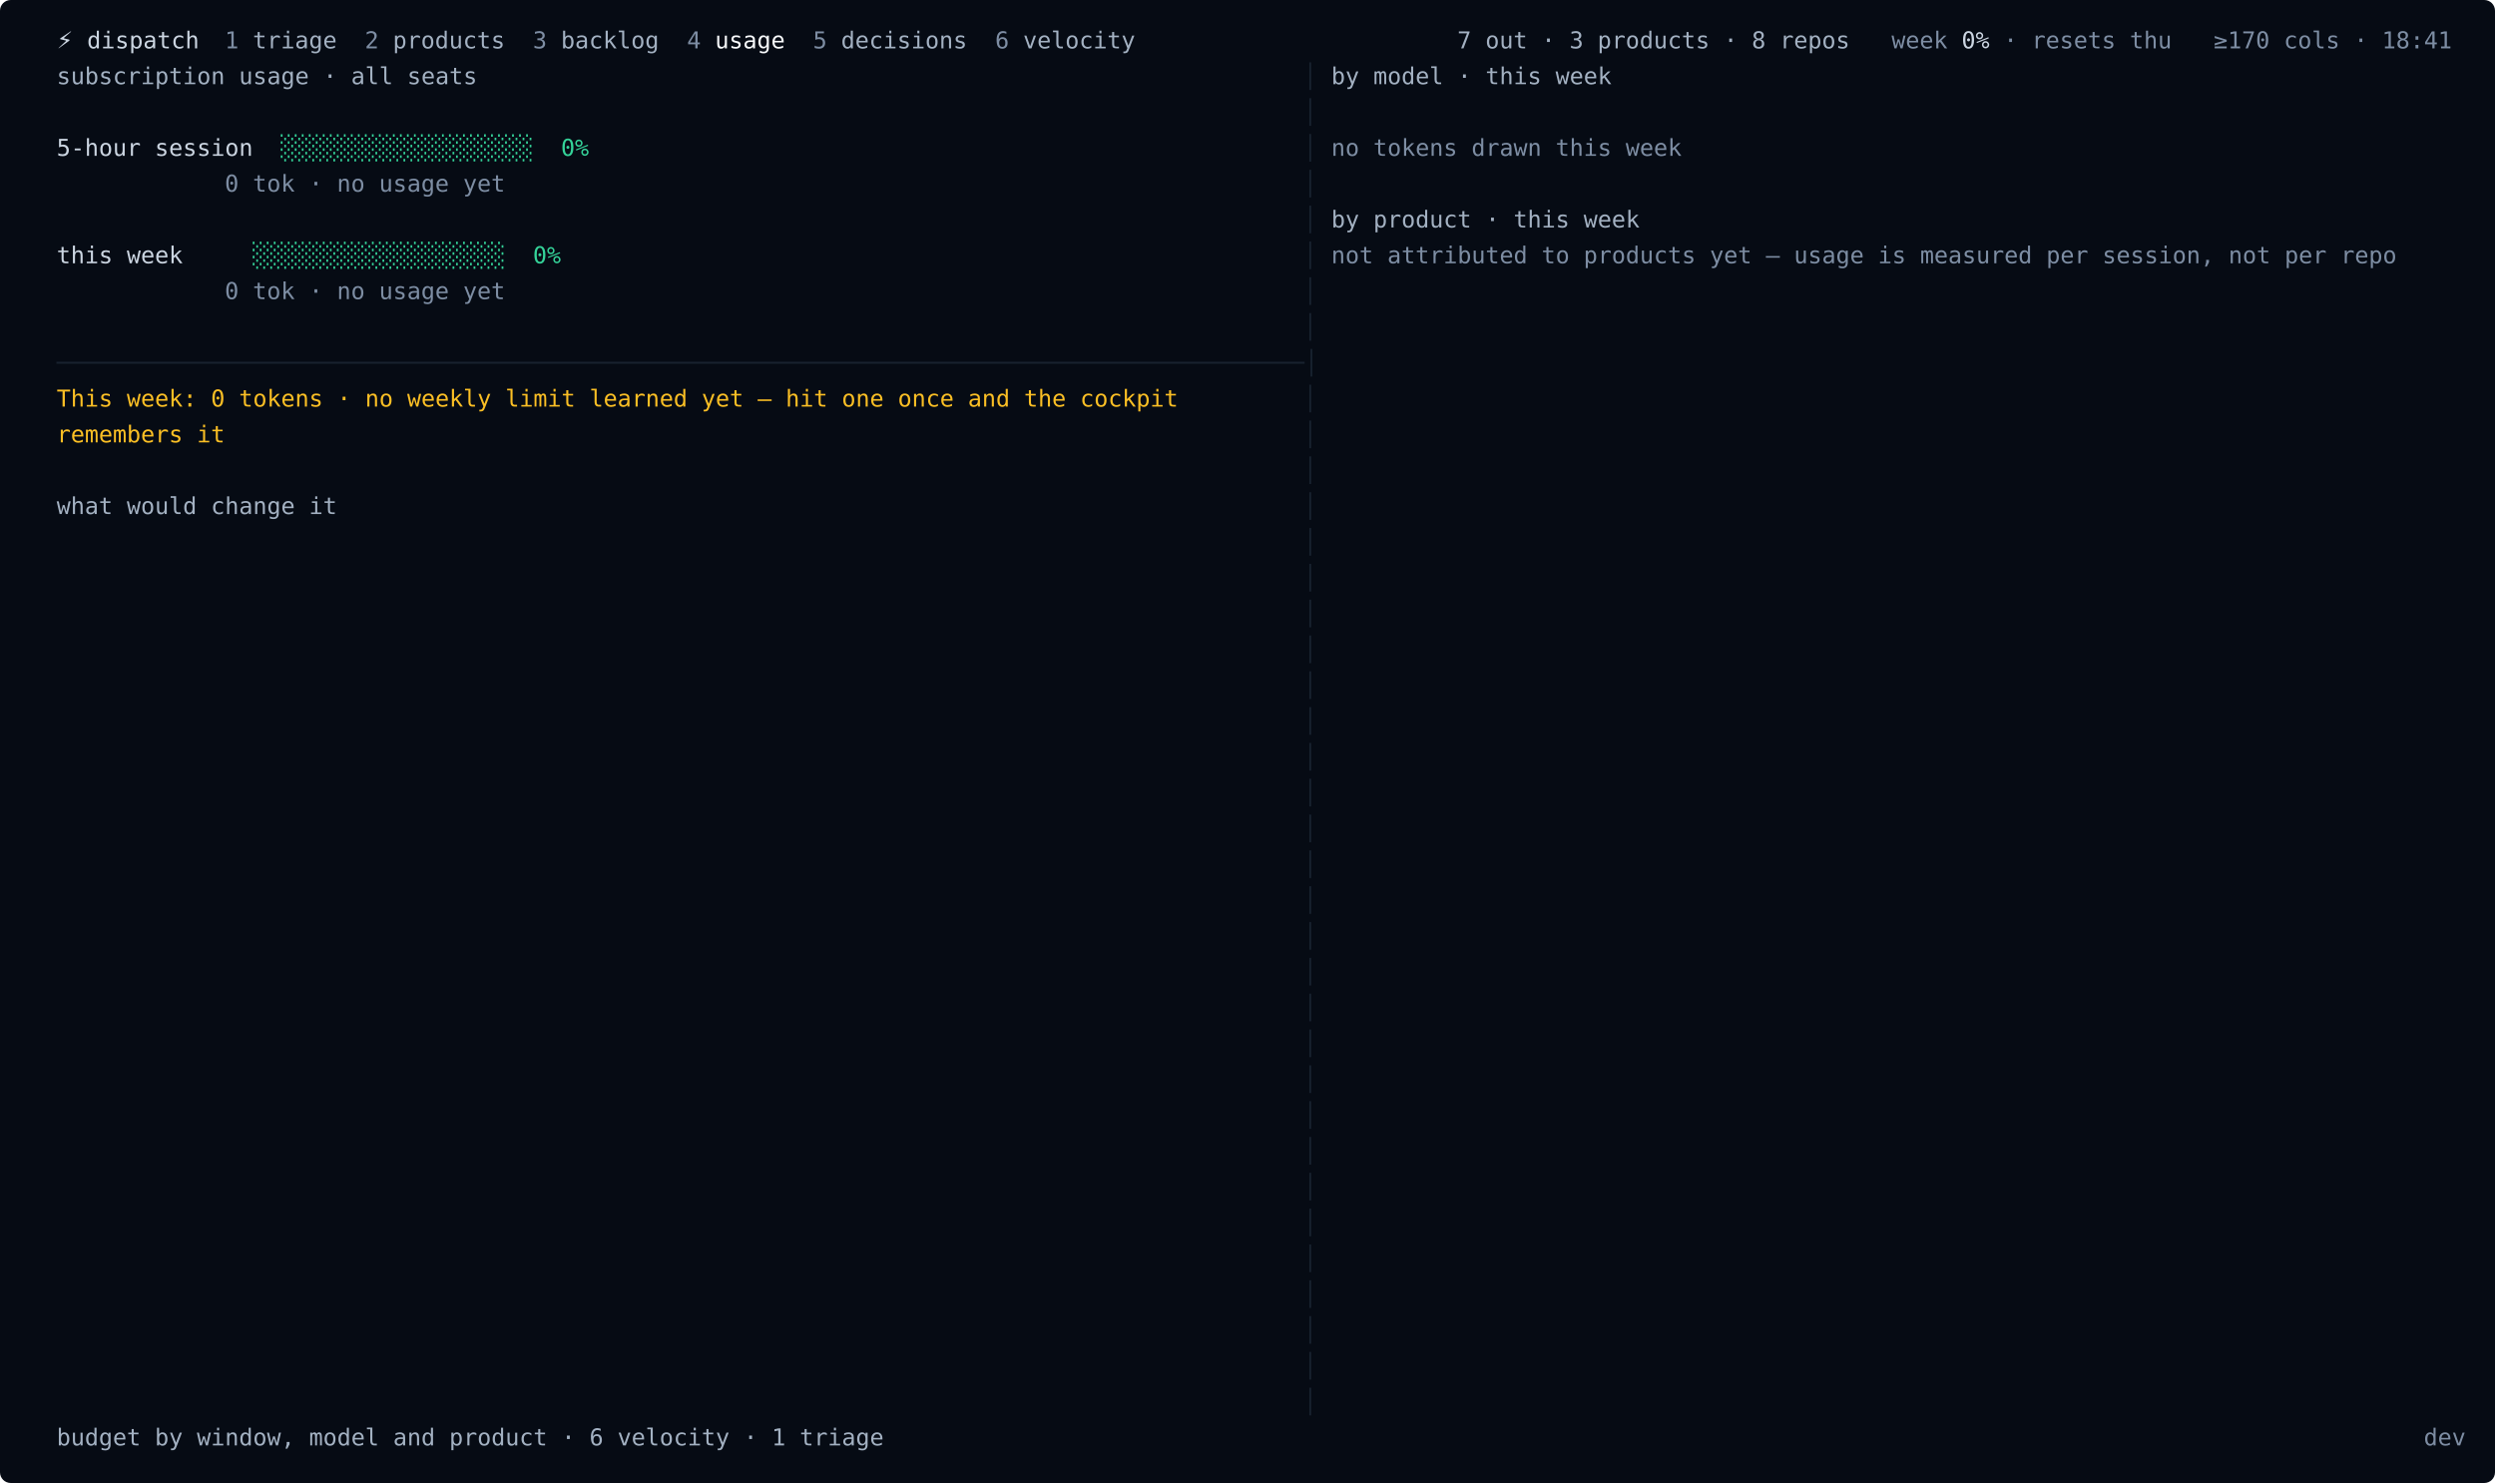
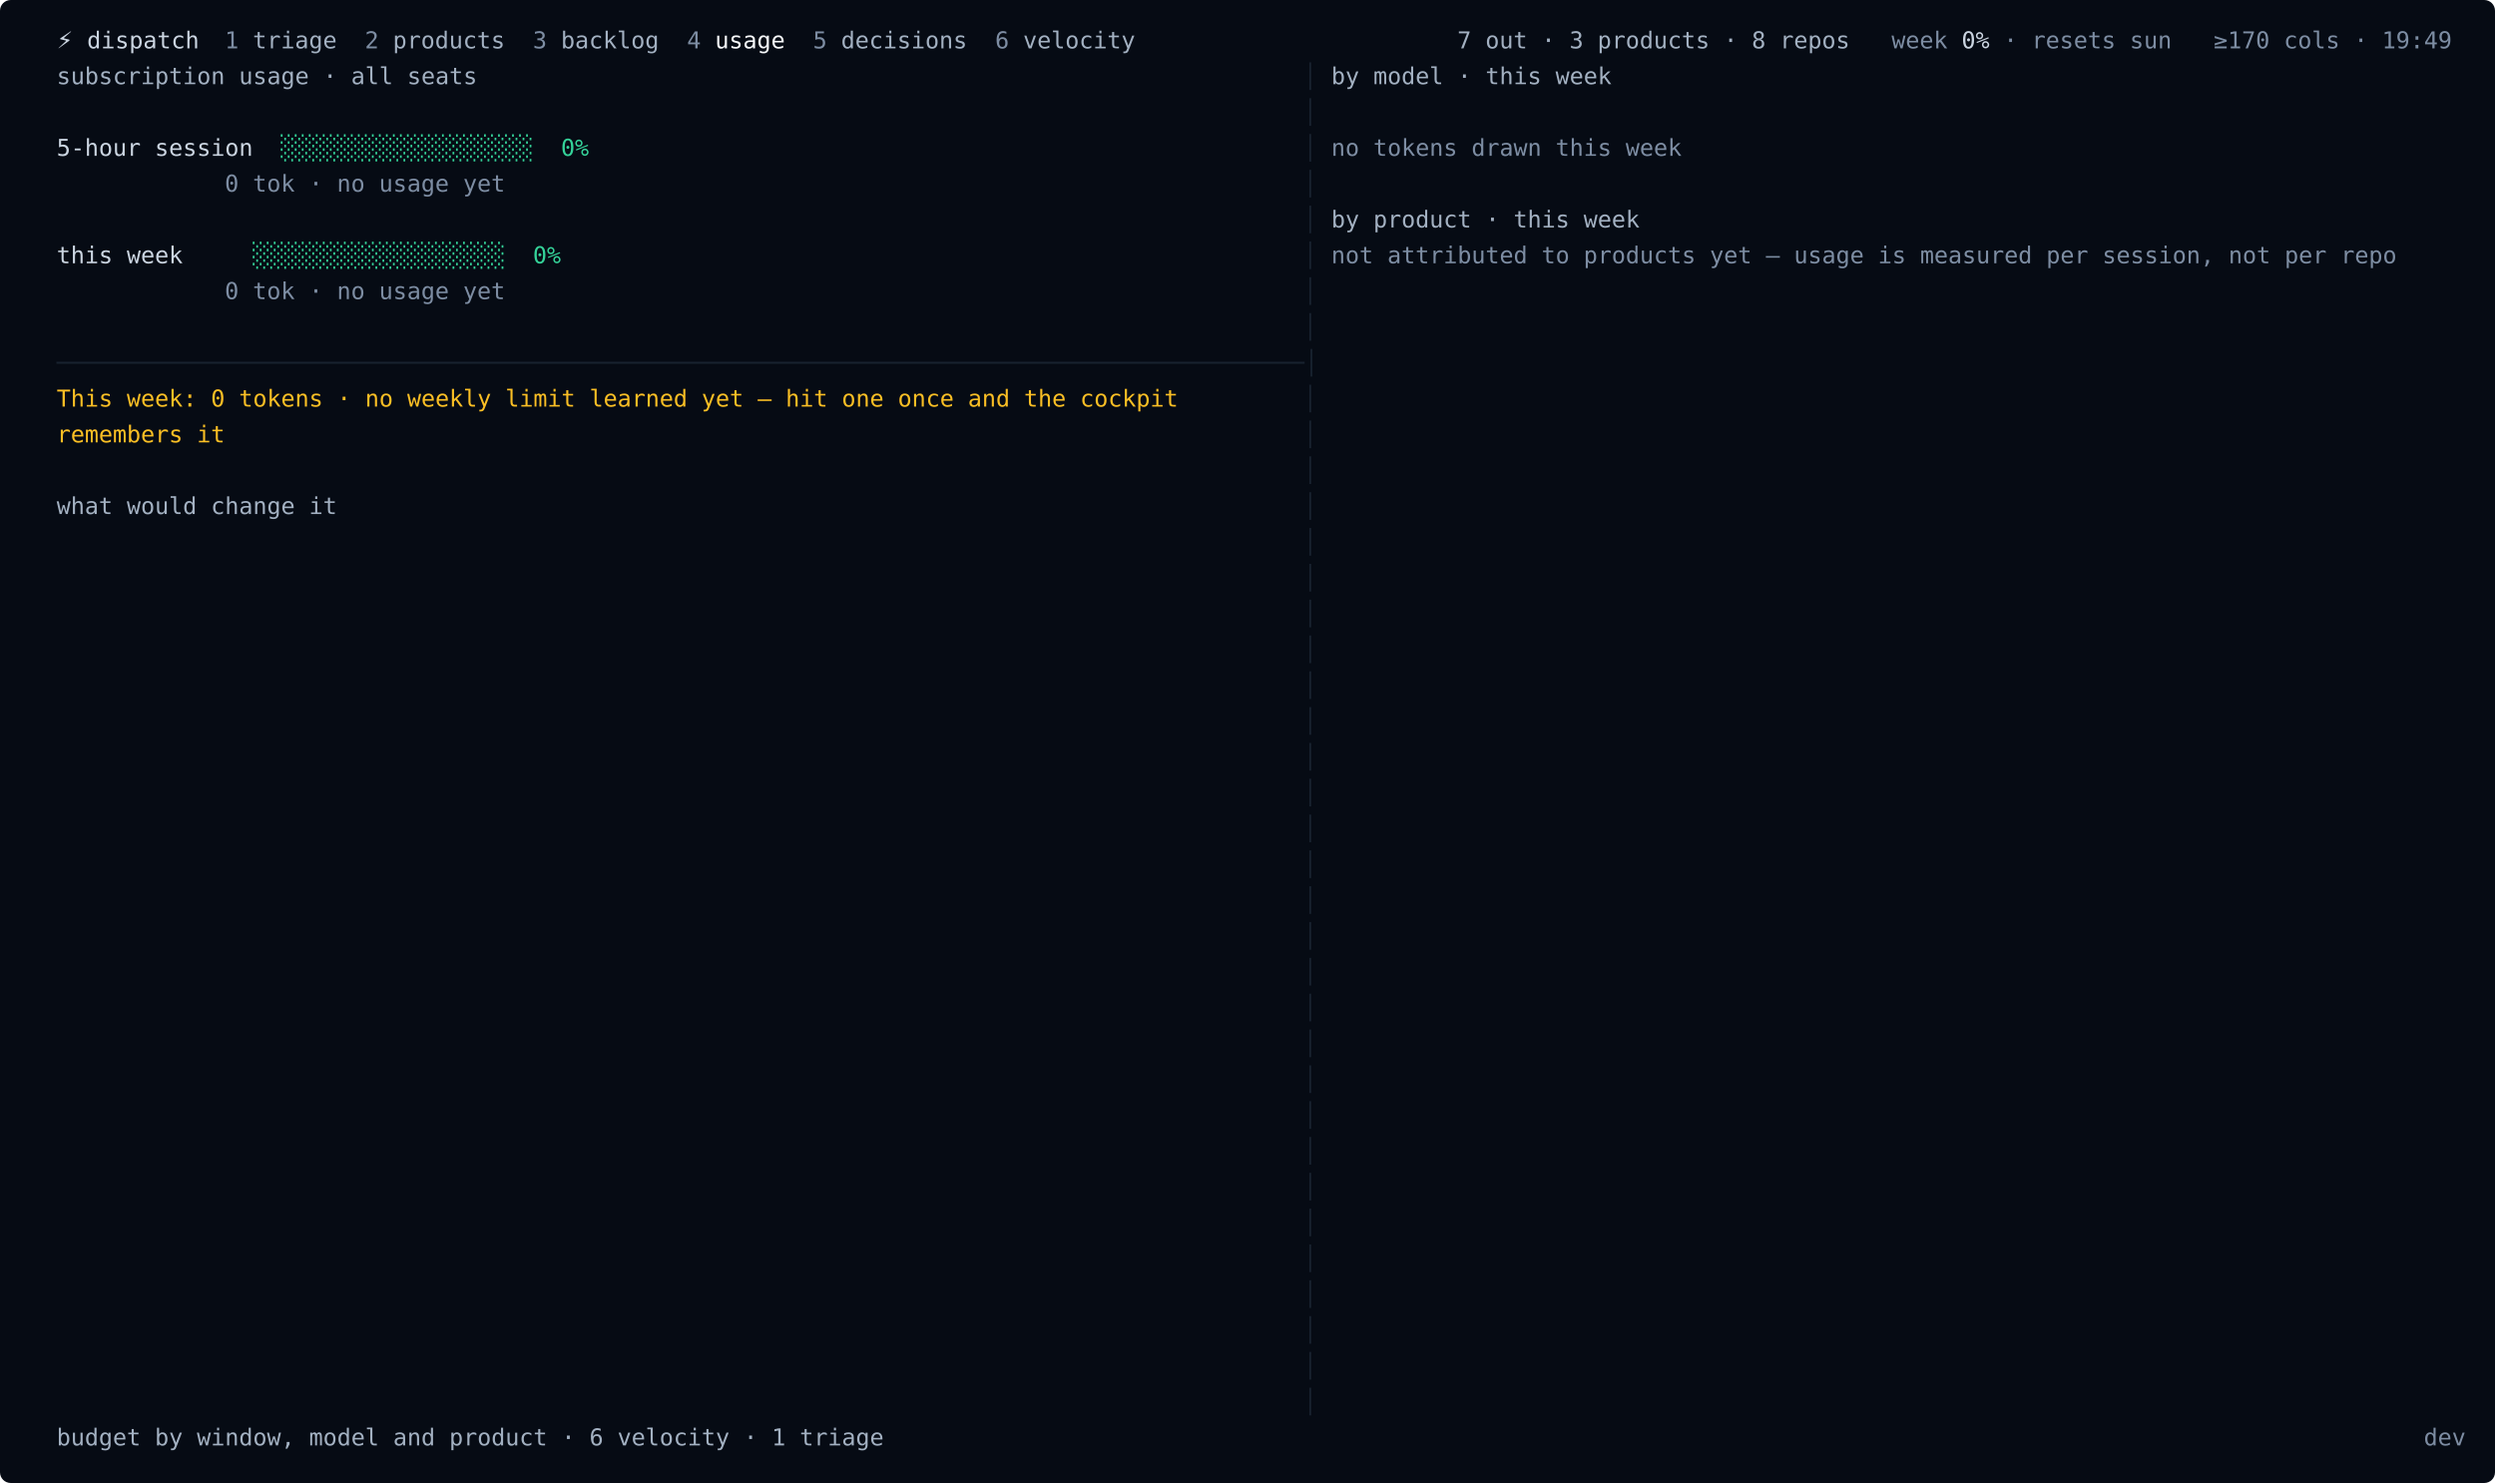
<svg xmlns="http://www.w3.org/2000/svg" width="1393" height="828" viewBox="0 0 1393 828" role="img" aria-label="The usage lens">
  <rect width="1393" height="828" rx="6" fill="#060b14" />
  <g font-family="ui-monospace, SFMono-Regular, Menlo, Consolas, 'DejaVu Sans Mono', monospace" font-size="13.0" xml:space="preserve">
    <text xml:space="preserve" y="27.00" fill="#e2e8f0">
      <tspan x="16.00">  </tspan>
      <tspan x="31.64" fill="#cbd5e1">⚡ dispatch</tspan>
      <tspan x="109.84">  </tspan>
      <tspan x="125.48" fill="#7d8da3">1 </tspan>
      <tspan x="141.12" fill="#a3b1c2">triage</tspan>
      <tspan x="188.04">  </tspan>
      <tspan x="203.68" fill="#7d8da3">2 </tspan>
      <tspan x="219.32" fill="#a3b1c2">products</tspan>
      <tspan x="281.88">  </tspan>
      <tspan x="297.52" fill="#7d8da3">3 </tspan>
      <tspan x="313.16" fill="#a3b1c2">backlog</tspan>
      <tspan x="367.90">  </tspan>
      <tspan x="383.54" fill="#7d8da3">4 </tspan>
      <tspan x="399.18" fill="#f8fafc">usage</tspan>
      <tspan x="438.28">  </tspan>
      <tspan x="453.92" fill="#7d8da3">5 </tspan>
      <tspan x="469.56" fill="#a3b1c2">decisions</tspan>
      <tspan x="539.94">  </tspan>
      <tspan x="555.58" fill="#7d8da3">6 </tspan>
      <tspan x="571.22" fill="#a3b1c2">velocity</tspan>
      <tspan x="633.78">                       </tspan>
      <tspan x="813.64" fill="#a3b1c2">7 out · 3 products · 8 repos</tspan>
      <tspan x="1032.60">   </tspan>
      <tspan x="1056.06" fill="#7d8da3">week </tspan>
      <tspan x="1095.16" fill="#cbd5e1">0%</tspan>
-       <tspan x="1110.80" fill="#7d8da3"> · resets thu</tspan>
+       <tspan x="1110.80" fill="#7d8da3"> · resets sun</tspan>
      <tspan x="1212.46">   </tspan>
-       <tspan x="1235.92" fill="#7d8da3">≥170 cols · 18:41</tspan>
+       <tspan x="1235.92" fill="#7d8da3">≥170 cols · 19:49</tspan>
    </text>
    <text xml:space="preserve" y="47.00" fill="#e2e8f0">
      <tspan x="16.00">  </tspan>
      <tspan x="31.64" fill="#a3b1c2">subscription usage · all seats</tspan>
      <tspan x="266.24">                                                           </tspan>
      <tspan x="727.62" fill="#18222f">│</tspan>
      <tspan x="735.44"> </tspan>
      <tspan x="743.26" fill="#a3b1c2">by model · this week</tspan>
    </text>
    <text xml:space="preserve" y="67.00" fill="#e2e8f0">
      <tspan x="16.00">                                                                                           </tspan>
      <tspan x="727.62" fill="#18222f">│</tspan>
    </text>
    <text xml:space="preserve" y="87.00" fill="#e2e8f0">
      <tspan x="16.00">  </tspan>
      <tspan x="31.64" fill="#cbd5e1">5-hour session</tspan>
      <tspan x="141.12">  </tspan>
      <tspan x="156.76" fill="#34d399">░░░░░░░░░░░░░░░░░░</tspan>
      <tspan x="297.52">  </tspan>
      <tspan x="313.16" fill="#34d399">0%</tspan>
      <tspan x="328.80">                                                   </tspan>
      <tspan x="727.62" fill="#18222f">│</tspan>
      <tspan x="735.44"> </tspan>
      <tspan x="743.26" fill="#7d8da3">no tokens drawn this week</tspan>
    </text>
    <text xml:space="preserve" y="107.00" fill="#e2e8f0">
      <tspan x="16.00">              </tspan>
      <tspan x="125.48" fill="#7d8da3">0 tok · no usage yet</tspan>
      <tspan x="281.88">                                                         </tspan>
      <tspan x="727.62" fill="#18222f">│</tspan>
    </text>
    <text xml:space="preserve" y="127.00" fill="#e2e8f0">
      <tspan x="16.00">                                                                                           </tspan>
      <tspan x="727.62" fill="#18222f">│</tspan>
      <tspan x="735.44"> </tspan>
      <tspan x="743.26" fill="#a3b1c2">by product · this week</tspan>
    </text>
    <text xml:space="preserve" y="147.00" fill="#e2e8f0">
      <tspan x="16.00">  </tspan>
      <tspan x="31.64" fill="#cbd5e1">this week   </tspan>
      <tspan x="125.48">  </tspan>
      <tspan x="141.12" fill="#34d399">░░░░░░░░░░░░░░░░░░</tspan>
      <tspan x="281.88">  </tspan>
      <tspan x="297.52" fill="#34d399">0%</tspan>
      <tspan x="313.16">                                                     </tspan>
      <tspan x="727.62" fill="#18222f">│</tspan>
      <tspan x="735.44"> </tspan>
      <tspan x="743.26" fill="#7d8da3">not attributed to products yet — usage is measured per session, not per repo</tspan>
    </text>
    <text xml:space="preserve" y="167.00" fill="#e2e8f0">
      <tspan x="16.00">              </tspan>
      <tspan x="125.48" fill="#7d8da3">0 tok · no usage yet</tspan>
      <tspan x="281.88">                                                         </tspan>
      <tspan x="727.62" fill="#18222f">│</tspan>
    </text>
    <text xml:space="preserve" y="187.00" fill="#e2e8f0">
      <tspan x="16.00">                                                                                           </tspan>
      <tspan x="727.62" fill="#18222f">│</tspan>
    </text>
    <text xml:space="preserve" y="207.00" fill="#e2e8f0">
      <tspan x="16.00">  </tspan>
      <tspan x="31.64" fill="#18222f">─────────────────────────────────────────────────────────────────────────────────────────│</tspan>
    </text>
    <text xml:space="preserve" y="227.00" fill="#e2e8f0">
      <tspan x="16.00">  </tspan>
      <tspan x="31.64" fill="#fbbf24">This week: 0 tokens · no weekly limit learned yet — hit one once and the cockpit</tspan>
      <tspan x="657.24">         </tspan>
      <tspan x="727.62" fill="#18222f">│</tspan>
    </text>
    <text xml:space="preserve" y="247.00" fill="#e2e8f0">
      <tspan x="16.00">  </tspan>
      <tspan x="31.64" fill="#fbbf24">remembers it</tspan>
      <tspan x="125.48">                                                                             </tspan>
      <tspan x="727.62" fill="#18222f">│</tspan>
    </text>
    <text xml:space="preserve" y="267.00" fill="#e2e8f0">
      <tspan x="16.00">                                                                                           </tspan>
      <tspan x="727.62" fill="#18222f">│</tspan>
    </text>
    <text xml:space="preserve" y="287.00" fill="#e2e8f0">
      <tspan x="16.00">  </tspan>
      <tspan x="31.64" fill="#a3b1c2">what would change it</tspan>
      <tspan x="188.04">                                                                     </tspan>
      <tspan x="727.62" fill="#18222f">│</tspan>
    </text>
    <text xml:space="preserve" y="307.00" fill="#e2e8f0">
      <tspan x="16.00">                                                                                           </tspan>
      <tspan x="727.62" fill="#18222f">│</tspan>
    </text>
    <text xml:space="preserve" y="327.00" fill="#e2e8f0">
      <tspan x="16.00">                                                                                           </tspan>
      <tspan x="727.62" fill="#18222f">│</tspan>
    </text>
    <text xml:space="preserve" y="347.00" fill="#e2e8f0">
      <tspan x="16.00">                                                                                           </tspan>
      <tspan x="727.62" fill="#18222f">│</tspan>
    </text>
    <text xml:space="preserve" y="367.00" fill="#e2e8f0">
      <tspan x="16.00">                                                                                           </tspan>
      <tspan x="727.62" fill="#18222f">│</tspan>
    </text>
    <text xml:space="preserve" y="387.00" fill="#e2e8f0">
      <tspan x="16.00">                                                                                           </tspan>
      <tspan x="727.62" fill="#18222f">│</tspan>
    </text>
    <text xml:space="preserve" y="407.00" fill="#e2e8f0">
      <tspan x="16.00">                                                                                           </tspan>
      <tspan x="727.62" fill="#18222f">│</tspan>
    </text>
    <text xml:space="preserve" y="427.00" fill="#e2e8f0">
      <tspan x="16.00">                                                                                           </tspan>
      <tspan x="727.62" fill="#18222f">│</tspan>
    </text>
    <text xml:space="preserve" y="447.00" fill="#e2e8f0">
      <tspan x="16.00">                                                                                           </tspan>
      <tspan x="727.62" fill="#18222f">│</tspan>
    </text>
    <text xml:space="preserve" y="467.00" fill="#e2e8f0">
      <tspan x="16.00">                                                                                           </tspan>
      <tspan x="727.62" fill="#18222f">│</tspan>
    </text>
    <text xml:space="preserve" y="487.00" fill="#e2e8f0">
      <tspan x="16.00">                                                                                           </tspan>
      <tspan x="727.62" fill="#18222f">│</tspan>
    </text>
    <text xml:space="preserve" y="507.00" fill="#e2e8f0">
      <tspan x="16.00">                                                                                           </tspan>
      <tspan x="727.62" fill="#18222f">│</tspan>
    </text>
    <text xml:space="preserve" y="527.00" fill="#e2e8f0">
      <tspan x="16.00">                                                                                           </tspan>
      <tspan x="727.62" fill="#18222f">│</tspan>
    </text>
    <text xml:space="preserve" y="547.00" fill="#e2e8f0">
      <tspan x="16.00">                                                                                           </tspan>
      <tspan x="727.62" fill="#18222f">│</tspan>
    </text>
    <text xml:space="preserve" y="567.00" fill="#e2e8f0">
      <tspan x="16.00">                                                                                           </tspan>
      <tspan x="727.62" fill="#18222f">│</tspan>
    </text>
    <text xml:space="preserve" y="587.00" fill="#e2e8f0">
      <tspan x="16.00">                                                                                           </tspan>
      <tspan x="727.62" fill="#18222f">│</tspan>
    </text>
    <text xml:space="preserve" y="607.00" fill="#e2e8f0">
      <tspan x="16.00">                                                                                           </tspan>
      <tspan x="727.62" fill="#18222f">│</tspan>
    </text>
    <text xml:space="preserve" y="627.00" fill="#e2e8f0">
      <tspan x="16.00">                                                                                           </tspan>
      <tspan x="727.62" fill="#18222f">│</tspan>
    </text>
    <text xml:space="preserve" y="647.00" fill="#e2e8f0">
      <tspan x="16.00">                                                                                           </tspan>
      <tspan x="727.62" fill="#18222f">│</tspan>
    </text>
    <text xml:space="preserve" y="667.00" fill="#e2e8f0">
      <tspan x="16.00">                                                                                           </tspan>
      <tspan x="727.62" fill="#18222f">│</tspan>
    </text>
    <text xml:space="preserve" y="687.00" fill="#e2e8f0">
      <tspan x="16.00">                                                                                           </tspan>
      <tspan x="727.62" fill="#18222f">│</tspan>
    </text>
    <text xml:space="preserve" y="707.00" fill="#e2e8f0">
      <tspan x="16.00">                                                                                           </tspan>
      <tspan x="727.62" fill="#18222f">│</tspan>
    </text>
    <text xml:space="preserve" y="727.00" fill="#e2e8f0">
      <tspan x="16.00">                                                                                           </tspan>
      <tspan x="727.62" fill="#18222f">│</tspan>
    </text>
    <text xml:space="preserve" y="747.00" fill="#e2e8f0">
      <tspan x="16.00">                                                                                           </tspan>
      <tspan x="727.62" fill="#18222f">│</tspan>
    </text>
    <text xml:space="preserve" y="767.00" fill="#e2e8f0">
      <tspan x="16.00">                                                                                           </tspan>
      <tspan x="727.62" fill="#18222f">│</tspan>
    </text>
    <text xml:space="preserve" y="787.00" fill="#e2e8f0">
      <tspan x="16.00">                                                                                           </tspan>
      <tspan x="727.62" fill="#18222f">│</tspan>
    </text>
    <text xml:space="preserve" y="807.00" fill="#e2e8f0">
      <tspan x="16.00">  </tspan>
      <tspan x="31.64" fill="#a3b1c2">budget by window, model and product · 6 velocity · 1 triage</tspan>
      <tspan x="493.02">                                                                                                              </tspan>
      <tspan x="1353.22" fill="#7d8da3">dev</tspan>
    </text>
  </g>
</svg>
